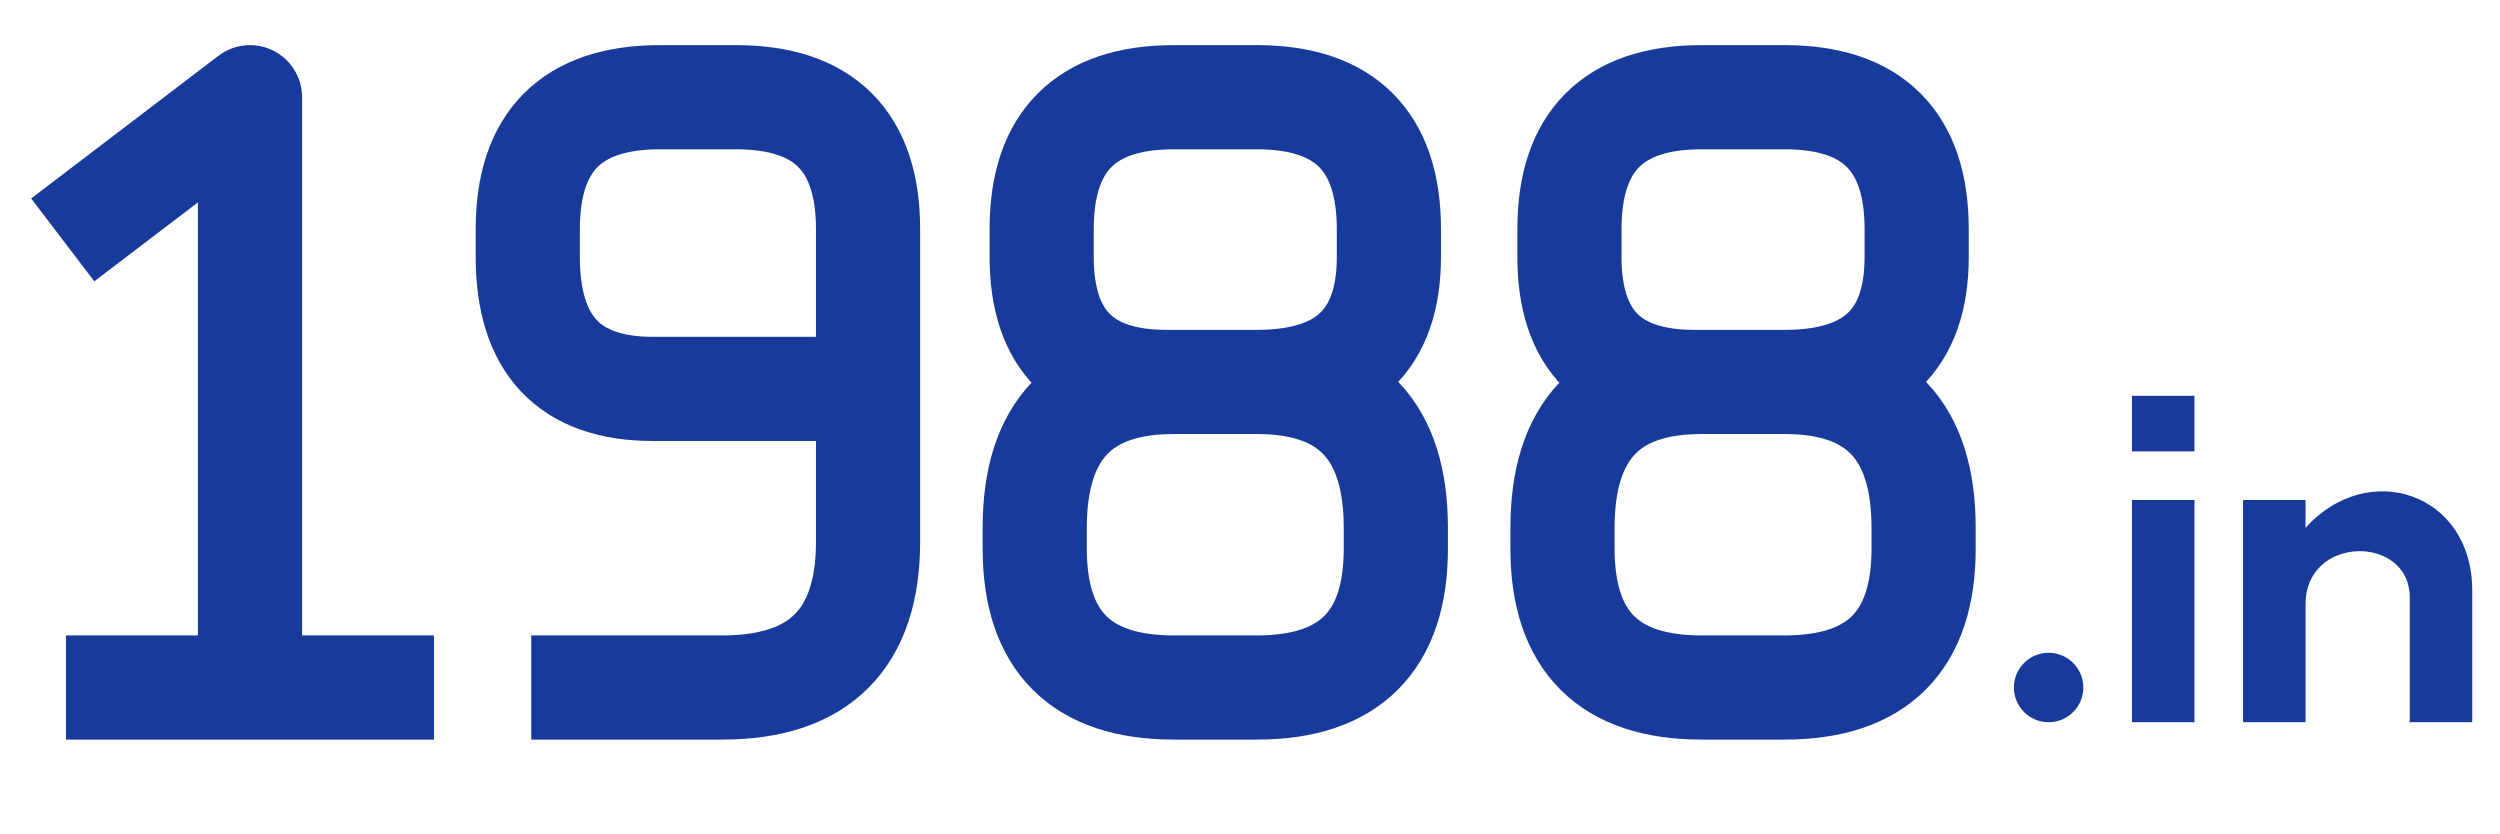
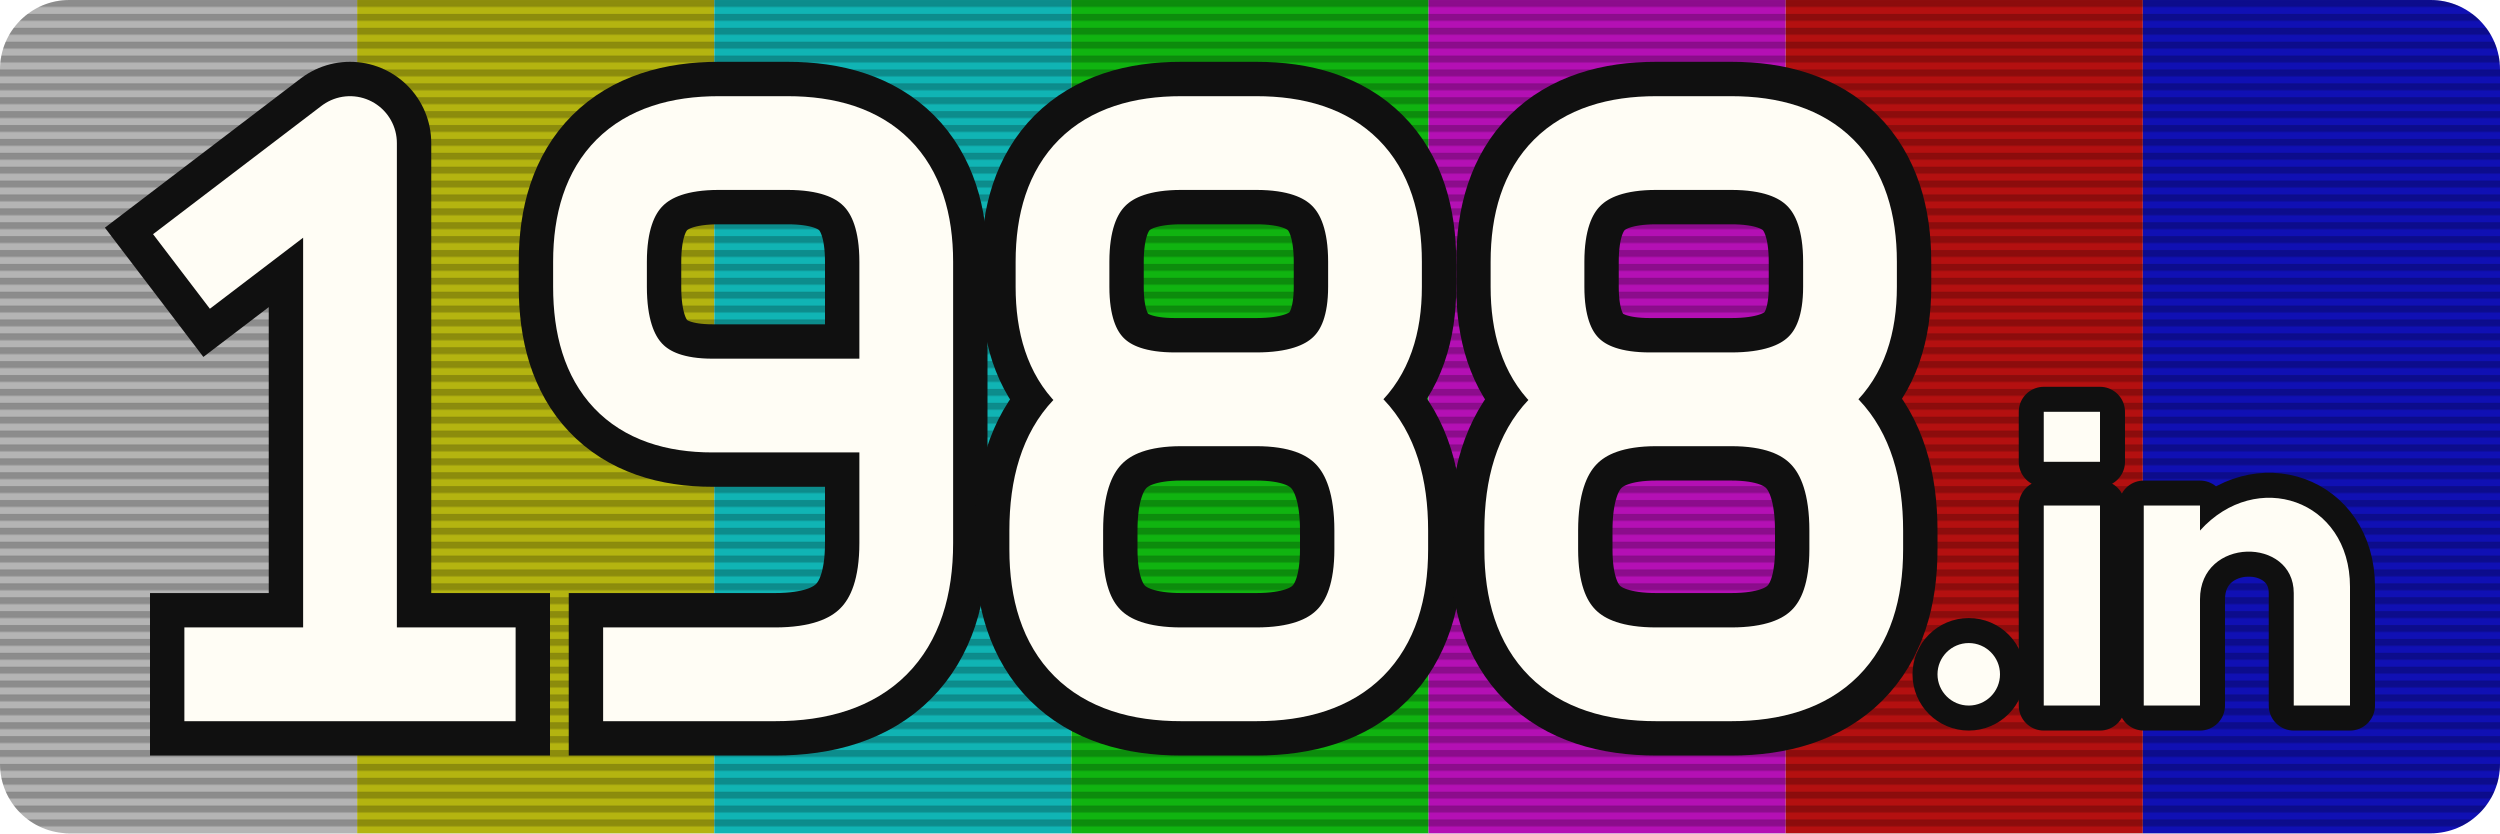
<svg xmlns="http://www.w3.org/2000/svg" viewBox="0 0 360 120" fill="none">
-   <g stroke="#183b9b" stroke-width="15" stroke-linecap="square" stroke-linejoin="round">
-     <path d="M15 30 36 14V99M17 99H55" />
-     <path d="M124 56H94Q76 56 76 37V33Q76 14 95 14H106Q125 14 125 33V78Q125 99 104 99H84" />
-     <path d="M168 55Q150 55 150 37V33Q150 14 169 14H181Q200 14 200 33V37Q200 55 181 55ZM169 55Q149 55 149 76V79Q149 99 169 99H181Q201 99 201 79V76Q201 55 181 55" />
-     <path d="M244 55Q226 55 226 37V33Q226 14 245 14H257Q276 14 276 33V37Q276 55 257 55ZM245 55Q225 55 225 76V79Q225 99 245 99H257Q277 99 277 79V76Q277 55 257 55" />
-   </g>
-   <g fill="#183b9b">
-     <circle cx="295" cy="99" r="5" />
-     <path d="M307 72H316V104H307ZM307 57H316V65H307ZM323 72H332V76C341 66 356 71 356 85V104H347V86C347 77 332 77 332 87V104H323Z" />
+   <defs>
+     <clipPath id="plate">
+       <rect width="360" height="120" rx="10" />
+     </clipPath>
+     <pattern id="scan" width="1" height="2" patternUnits="userSpaceOnUse">
+       <rect width="1" height="1" fill="#000" fill-opacity="0.22" />
+     </pattern>
+   </defs>
+   <g clip-path="url(#plate)">
+     <rect width="51.43" height="120" fill="#b4b4b4" />
+     <rect x="51.43" width="51.43" height="120" fill="#b4b410" />
+     <rect x="102.86" width="51.43" height="120" fill="#10b4b4" />
+     <rect x="154.29" width="51.43" height="120" fill="#10b410" />
+     <rect x="205.71" width="51.43" height="120" fill="#b410b4" />
+     <rect x="257.14" width="51.43" height="120" fill="#b41010" />
+     <rect x="308.57" width="51.43" height="120" fill="#1010b4" />
+     <rect width="360" height="120" fill="url(#scan)" />
+     <g transform="translate(18 8) scale(0.9)">
+       <g stroke="#101010" stroke-width="26" stroke-linecap="square" stroke-linejoin="round">
+         <path d="M15 30 36 14V99M17 99H55" />
+         <path d="M124 56H94Q76 56 76 37V33Q76 14 95 14H106Q125 14 125 33V78Q125 99 104 99H84" />
+         <path d="M168 55Q150 55 150 37V33Q150 14 169 14H181Q200 14 200 33V37Q200 55 181 55ZM169 55Q149 55 149 76V79Q149 99 169 99H181Q201 99 201 79V76Q201 55 181 55" />
+         <path d="M244 55Q226 55 226 37V33Q226 14 245 14H257Q276 14 276 33V37Q276 55 257 55ZM245 55Q225 55 225 76V79Q225 99 245 99H257Q277 99 277 79V76Q277 55 257 55" />
+       </g>
+       <g stroke="#fffdf5" stroke-width="15" stroke-linecap="square" stroke-linejoin="round">
+         <path d="M15 30 36 14V99M17 99H55" />
+         <path d="M124 56H94Q76 56 76 37V33Q76 14 95 14H106Q125 14 125 33V78Q125 99 104 99H84" />
+         <path d="M168 55Q150 55 150 37V33Q150 14 169 14H181Q200 14 200 33V37Q200 55 181 55ZM169 55Q149 55 149 76V79Q149 99 169 99H181Q201 99 201 79V76Q201 55 181 55" />
+         <path d="M244 55Q226 55 226 37V33Q226 14 245 14H257Q276 14 276 33V37Q276 55 257 55ZM245 55Q225 55 225 76V79Q225 99 245 99H257Q277 99 277 79V76Q277 55 257 55" />
+       </g>
+       <g fill="#101010" stroke="#101010" stroke-width="8" stroke-linejoin="round">
+         <circle cx="295" cy="99" r="5" />
+         <path d="M307 72H316V104H307ZM307 57H316V65H307ZM323 72H332V76C341 66 356 71 356 85V104H347V86C347 77 332 77 332 87V104H323Z" />
+       </g>
+       <g fill="#fffdf5">
+         <circle cx="295" cy="99" r="5" />
+         <path d="M307 72H316V104H307ZM307 57H316V65H307ZM323 72H332V76C341 66 356 71 356 85V104H347V86C347 77 332 77 332 87V104H323Z" />
+       </g>
+     </g>
  </g>
</svg>
